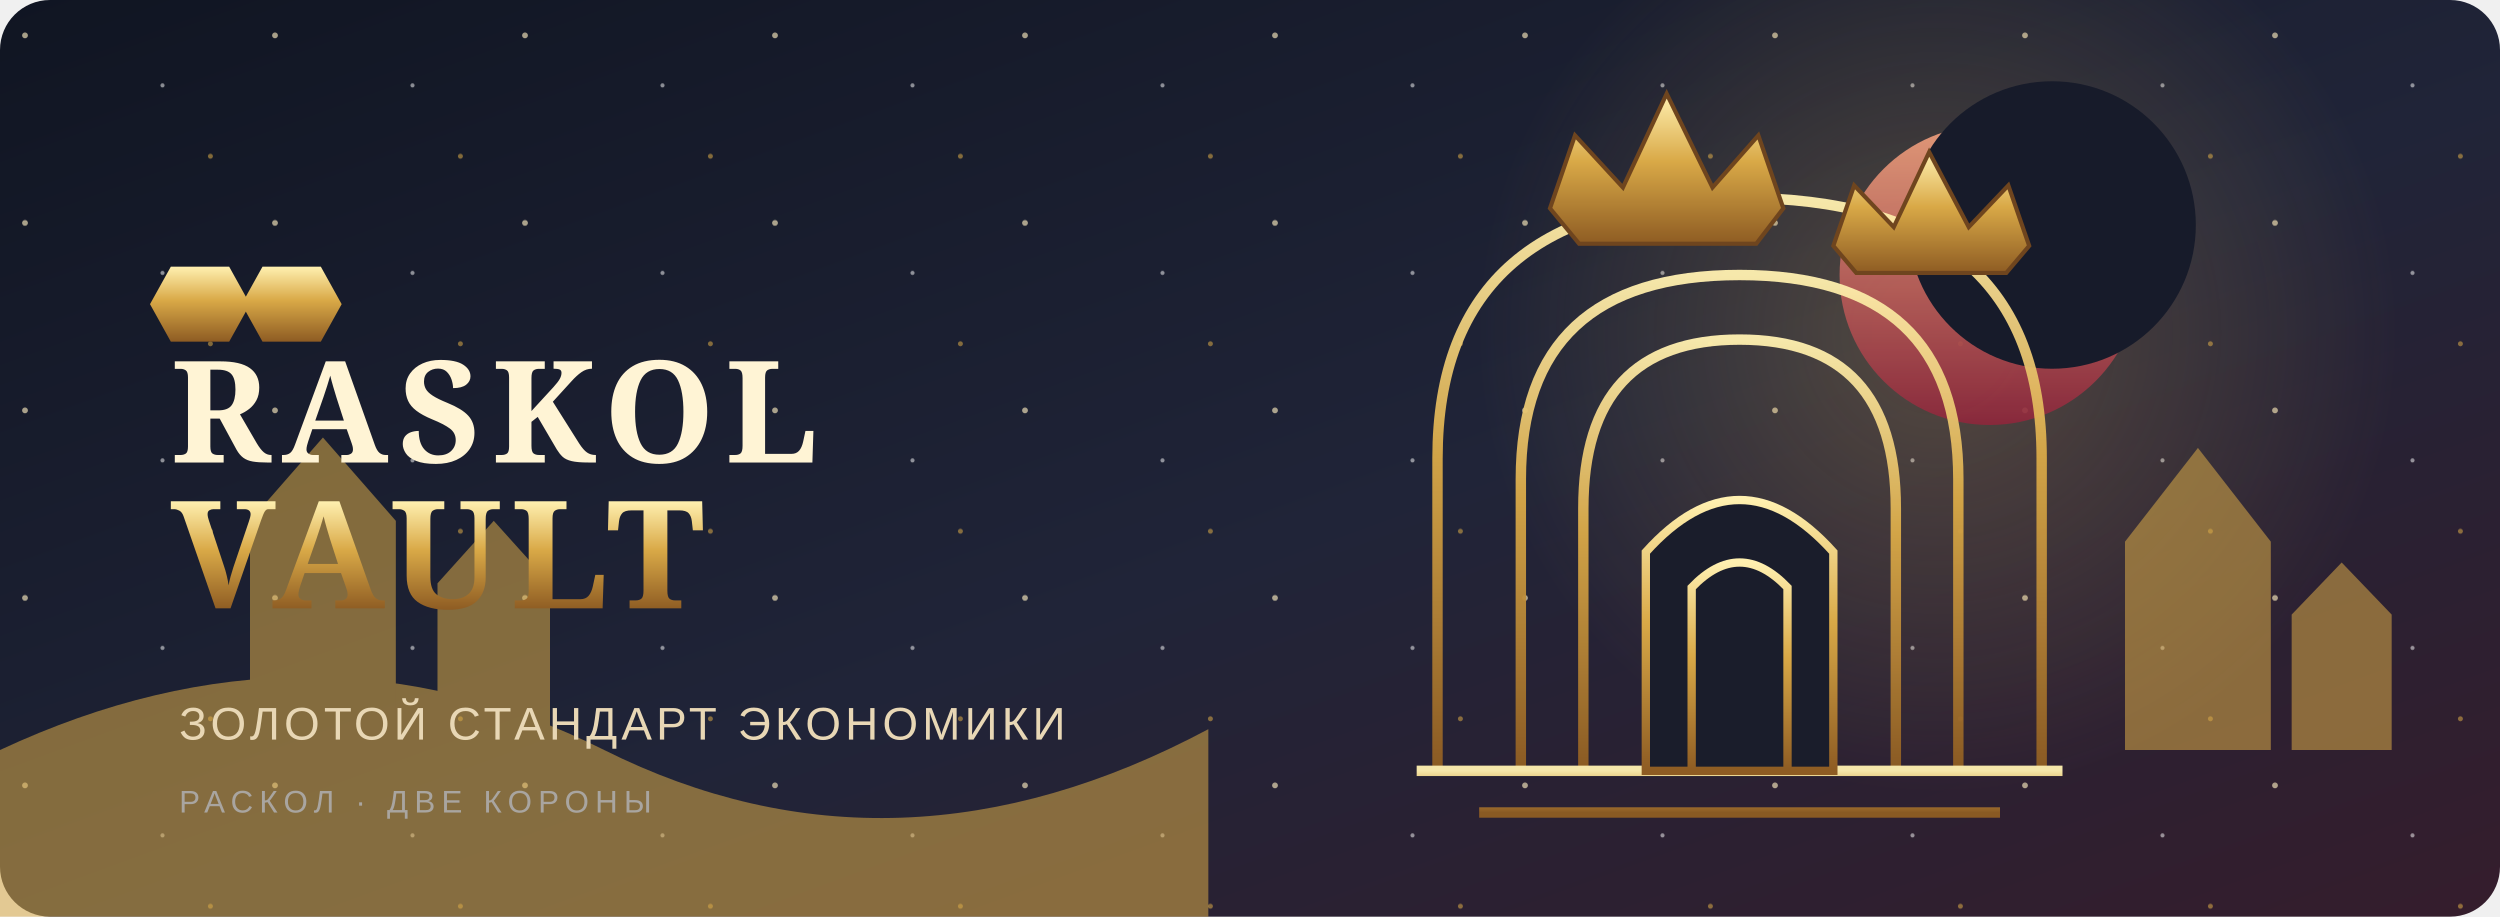
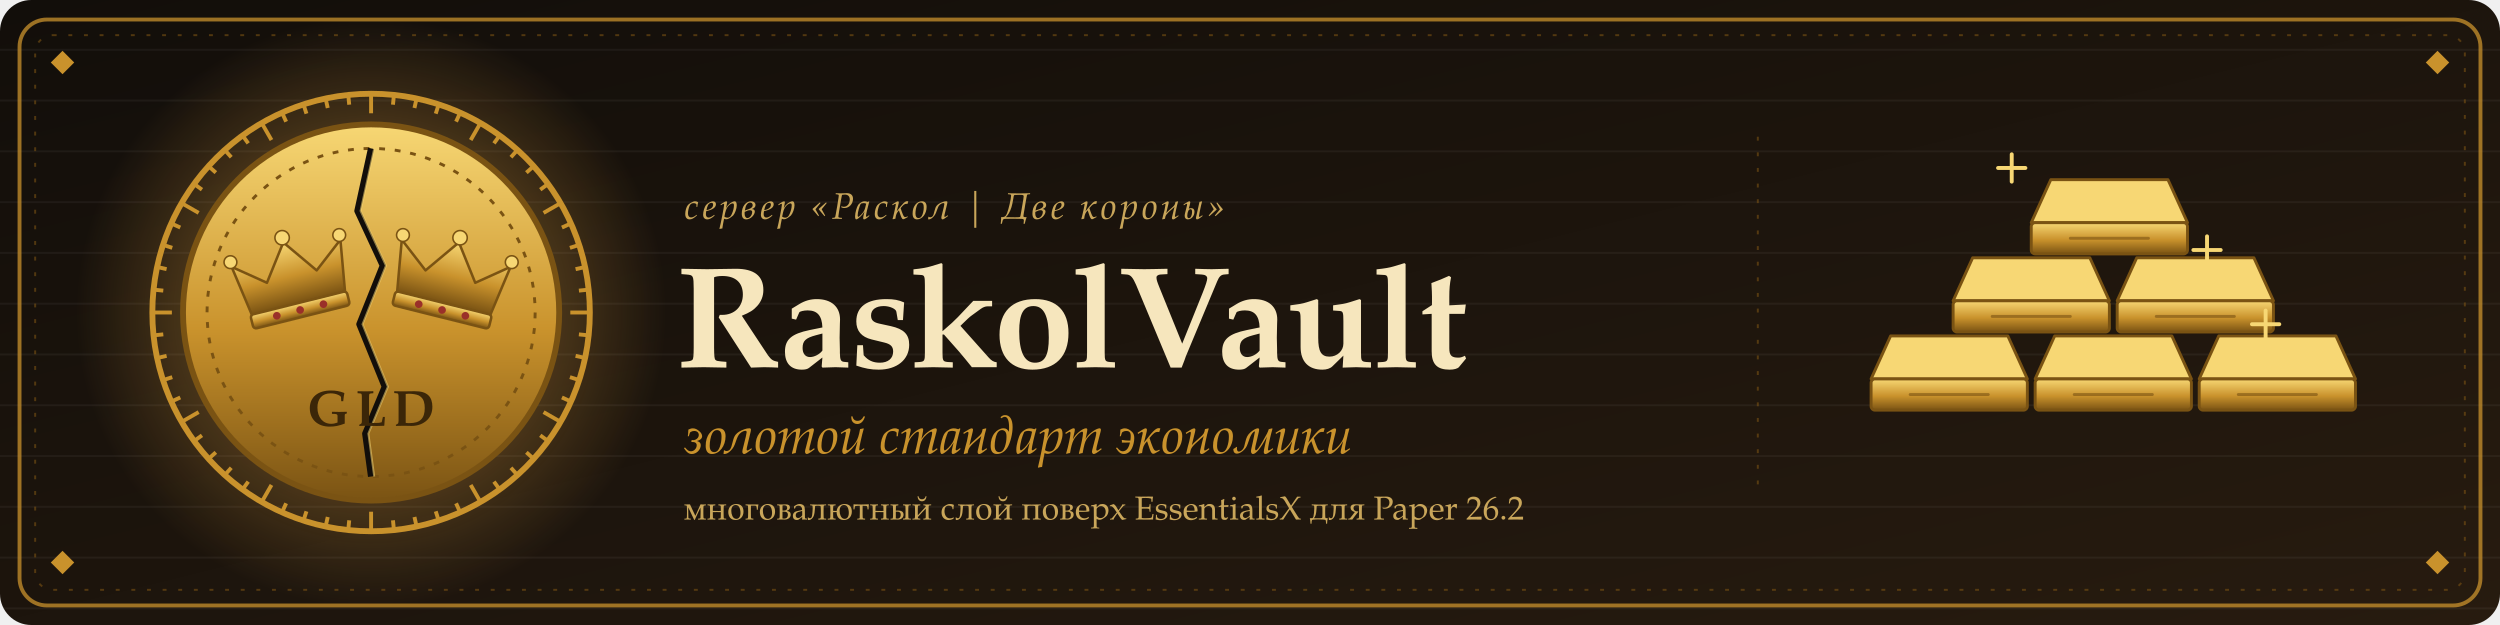
- <svg xmlns="http://www.w3.org/2000/svg" width="1200" height="440" viewBox="0 0 1200 440" role="img" aria-labelledby="title desc">
+ <svg xmlns="http://www.w3.org/2000/svg" viewBox="0 0 1280 320" width="1280" height="320" role="img" aria-label="RaskolVault — золотой стандарт экономики РАСКОЛ">
  <defs>
-     <linearGradient id="bg" x2="1" y2="1">
-       <stop stop-color="#101522" />
-       <stop offset=".55" stop-color="#202438" />
-       <stop offset="1" stop-color="#351d2c" />
+     <linearGradient id="bg" x1="0" y1="0" x2="1" y2="1">
+       <stop offset="0" stop-color="#120e0a" />
+       <stop offset="1" stop-color="#271b0f" />
    </linearGradient>
-     <linearGradient id="gold" x2="0" y2="1">
-       <stop stop-color="#fff0b0" />
-       <stop offset=".45" stop-color="#d9a947" />
-       <stop offset="1" stop-color="#8e5c23" />
+     <linearGradient id="gold" x1="0" y1="0" x2="0" y2="1">
+       <stop offset="0" stop-color="#f7d774" />
+       <stop offset=".55" stop-color="#c9922c" />
+       <stop offset="1" stop-color="#7a5313" />
    </linearGradient>
-     <linearGradient id="red" x2="0" y2="1">
-       <stop stop-color="#f2a27e" />
-       <stop offset="1" stop-color="#8e263b" />
-     </linearGradient>
-     <radialGradient id="glow">
-       <stop stop-color="#e7b65a" stop-opacity=".26" />
-       <stop offset="1" stop-color="#e7b65a" stop-opacity="0" />
+     <radialGradient id="glow" cx=".5" cy=".5" r=".5">
+       <stop offset="0" stop-color="#ffb84a" stop-opacity=".55" />
+       <stop offset="1" stop-color="#ffb84a" stop-opacity="0" />
    </radialGradient>
-     <pattern id="stars" width="120" height="90" patternUnits="userSpaceOnUse">
-       <circle cx="12" cy="17" r="1.4" fill="#f8e8bd" opacity=".65" />
-       <circle cx="78" cy="41" r="1" fill="#fff" opacity=".5" />
-       <circle cx="101" cy="75" r="1.2" fill="#d9a947" opacity=".55" />
+     <pattern id="ledger" width="40" height="26" patternUnits="userSpaceOnUse">
+       <path d="M0 25.5H40" stroke="#ffffff" stroke-opacity=".045" stroke-width="1" />
    </pattern>
  </defs>
-   <rect width="1200" height="440" rx="24" fill="url(#bg)" />
-   <rect width="1200" height="440" rx="24" fill="url(#stars)" />
-   <circle cx="930" cy="160" r="220" fill="url(#glow)" />
-   <circle cx="955" cy="132" r="72" fill="url(#red)" opacity=".9" />
-   <circle cx="985" cy="108" r="69" fill="#171b2a" />
-   <g fill="none" stroke="url(#gold)" stroke-width="5" opacity=".95">
-     <path d="M690 370V220Q690 95 835 95Q980 95 980 220V370" />
-     <path d="M730 370V230Q730 132 835 132Q940 132 940 230V370" />
-     <path d="M760 370V244Q760 163 835 163Q910 163 910 244V370" />
-     <path d="M680 370H990M710 390H960" />
+   <rect width="1280" height="320" rx="16" fill="url(#bg)" />
+   <rect width="1280" height="320" rx="16" fill="url(#ledger)" />
+   <rect x="10" y="10" width="1260" height="300" rx="14" fill="none" stroke="#c9922c" stroke-opacity=".75" stroke-width="2" />
+   <rect x="18" y="18" width="1244" height="284" rx="9" fill="none" stroke="#7a5313" stroke-opacity=".6" stroke-width="1" stroke-dasharray="2 6" />
+   <path d="M32 26L38 32L32 38L26 32Z" fill="#c9922c" />
+   <path d="M1248 26L1254 32L1248 38L1242 32Z" fill="#c9922c" />
+   <path d="M32 282L38 288L32 294L26 288Z" fill="#c9922c" />
+   <path d="M1248 282L1254 288L1248 294L1242 288Z" fill="#c9922c" />
+   <g>
+     <circle cx="190" cy="160" r="151" fill="url(#glow)" />
+     <g stroke="#c9922c" stroke-width="2" fill="none">
+       <circle cx="190" cy="160" r="112" stroke-width="3" />
+       <path d="M190.0 58.0L190.0 48.0" />
+       <path d="M201.2 53.6L201.7 48.6" />
+       <path d="M212.2 55.3L213.3 50.4" />
+       <path d="M223.1 58.2L224.6 53.5" />
+       <path d="M233.5 62.3L235.6 57.7" />
+       <path d="M241.0 71.7L246.0 63.0" />
+       <path d="M252.9 73.4L255.8 69.4" />
+       <path d="M261.6 80.5L264.9 76.8" />
+       <path d="M269.5 88.4L273.2 85.1" />
+       <path d="M276.6 97.1L280.6 94.2" />
+       <path d="M278.3 109.0L287.0 104.0" />
+       <path d="M287.7 116.5L292.3 114.4" />
+       <path d="M291.8 126.9L296.5 125.4" />
+       <path d="M294.7 137.8L299.6 136.7" />
+       <path d="M296.4 148.8L301.4 148.3" />
+       <path d="M292.0 160.0L302.0 160.0" />
+       <path d="M296.4 171.2L301.4 171.7" />
+       <path d="M294.7 182.2L299.6 183.3" />
+       <path d="M291.8 193.1L296.5 194.6" />
+       <path d="M287.7 203.5L292.3 205.6" />
+       <path d="M278.3 211.0L287.0 216.0" />
+       <path d="M276.6 222.9L280.6 225.8" />
+       <path d="M269.5 231.6L273.2 234.9" />
+       <path d="M261.6 239.5L264.9 243.2" />
+       <path d="M252.9 246.6L255.8 250.6" />
+       <path d="M241.0 248.3L246.0 257.0" />
+       <path d="M233.5 257.7L235.6 262.3" />
+       <path d="M223.1 261.8L224.6 266.5" />
+       <path d="M212.2 264.7L213.3 269.6" />
+       <path d="M201.2 266.4L201.7 271.4" />
+       <path d="M190.0 262.0L190.0 272.0" />
+       <path d="M178.8 266.4L178.3 271.4" />
+       <path d="M167.8 264.7L166.7 269.6" />
+       <path d="M156.9 261.8L155.4 266.5" />
+       <path d="M146.5 257.7L144.4 262.3" />
+       <path d="M139.0 248.3L134.0 257.0" />
+       <path d="M127.1 246.6L124.2 250.6" />
+       <path d="M118.4 239.5L115.1 243.2" />
+       <path d="M110.5 231.6L106.8 234.9" />
+       <path d="M103.4 222.9L99.4 225.8" />
+       <path d="M101.7 211.0L93.0 216.0" />
+       <path d="M92.3 203.5L87.7 205.6" />
+       <path d="M88.2 193.1L83.5 194.6" />
+       <path d="M85.3 182.2L80.4 183.3" />
+       <path d="M83.6 171.2L78.6 171.7" />
+       <path d="M88.0 160.0L78.0 160.0" />
+       <path d="M83.6 148.8L78.6 148.3" />
+       <path d="M85.3 137.8L80.4 136.7" />
+       <path d="M88.2 126.9L83.5 125.4" />
+       <path d="M92.3 116.5L87.7 114.4" />
+       <path d="M101.7 109.0L93.0 104.0" />
+       <path d="M103.4 97.1L99.4 94.2" />
+       <path d="M110.5 88.4L106.8 85.1" />
+       <path d="M118.4 80.5L115.1 76.8" />
+       <path d="M127.1 73.4L124.2 69.4" />
+       <path d="M139.0 71.7L134.0 63.0" />
+       <path d="M146.5 62.3L144.4 57.7" />
+       <path d="M156.9 58.2L155.4 53.5" />
+       <path d="M167.8 55.3L166.7 50.4" />
+       <path d="M178.8 53.6L178.3 48.6" />
+       <animateTransform attributeName="transform" type="rotate" from="0 190 160" to="360 190 160" dur="120s" repeatCount="indefinite" />
+     </g>
+     <circle cx="190" cy="160" r="96.3" fill="url(#gold)" stroke="#7a5313" stroke-width="3" />
+     <circle cx="190" cy="160" r="84.0" fill="none" stroke="#7a5313" stroke-width="1.5" stroke-dasharray="3 5" />
+     <g transform="translate(150.0 144.0) rotate(-14) scale(0.82)">
+       <path d="M-30 14L-35 -18L-16 -3L0 -25L16 -3L35 -18L30 14Z" fill="url(#gold)" stroke="#7a5313" stroke-width="1.6" stroke-linejoin="round" />
+       <rect x="-31" y="14" width="62" height="9" rx="2" fill="url(#gold)" stroke="#7a5313" stroke-width="1.6" />
+       <circle cx="-35" cy="-21" r="4" fill="#f7d774" stroke="#7a5313" />
+       <circle cx="0" cy="-28" r="4.5" fill="#f7d774" stroke="#7a5313" />
+       <circle cx="35" cy="-21" r="4" fill="#f7d774" stroke="#7a5313" />
+       <circle cx="-15" cy="18.5" r="2.4" fill="#9a3029" />
+       <circle cx="0" cy="18.5" r="2.4" fill="#9a3029" />
+       <circle cx="15" cy="18.5" r="2.4" fill="#9a3029" />
+     </g>
+     <g transform="translate(230.0 144.0) rotate(14) scale(0.82)">
+       <path d="M-30 14L-35 -18L-16 -3L0 -25L16 -3L35 -18L30 14Z" fill="url(#gold)" stroke="#7a5313" stroke-width="1.6" stroke-linejoin="round" />
+       <rect x="-31" y="14" width="62" height="9" rx="2" fill="url(#gold)" stroke="#7a5313" stroke-width="1.6" />
+       <circle cx="-35" cy="-21" r="4" fill="#f7d774" stroke="#7a5313" />
+       <circle cx="0" cy="-28" r="4.5" fill="#f7d774" stroke="#7a5313" />
+       <circle cx="35" cy="-21" r="4" fill="#f7d774" stroke="#7a5313" />
+       <circle cx="-15" cy="18.5" r="2.4" fill="#9a3029" />
+       <circle cx="0" cy="18.5" r="2.4" fill="#9a3029" />
+       <circle cx="15" cy="18.5" r="2.4" fill="#9a3029" />
+     </g>
+     <path d="M190 76.0L183.0 108.0L196.0 136.0L184.0 166.0L197.0 198.0L187.0 222.0L190 244.0" fill="none" stroke="#120e0a" stroke-width="3.2" stroke-linejoin="round" />
+     <path d="M190 76.0L183.0 108.0L196.0 136.0L184.0 166.0L197.0 198.0L187.0 222.0L190 244.0" fill="none" stroke="#f7d774" stroke-opacity=".55" stroke-width="1" transform="translate(1.6 0)" />
+     <text x="190" y="218.0" text-anchor="middle" font-family="Georgia, 'Palatino Linotype', 'Times New Roman', serif" font-weight="700" font-size="26" fill="#3b2608" letter-spacing="3">GLD</text>
  </g>
-   <g fill="#1a1d2b" stroke="url(#gold)" stroke-width="4">
-     <path d="M790 370V265Q835 215 880 265V370Z" />
-     <path d="M812 370V282Q835 258 858 282V370Z" />
+   <g font-family="Georgia, 'Palatino Linotype', 'Times New Roman', serif">
+     <text x="350" y="112" font-size="19" font-style="italic" fill="#c9a65a" letter-spacing="1.5">сервер «Раскол | Две короны»</text>
+     <text x="346" y="188" font-size="74" font-weight="700" fill="#f6e6bd" letter-spacing="-1">RaskolVault</text>
+     <text x="350" y="232" font-size="27" font-style="italic" fill="#c9922c">золотой стандарт экономики</text>
+     <text x="350" y="266" font-size="17" fill="#c9a65a">многовалютный слой поверх EssentialsX для Paper 26.2</text>
  </g>
-   <g fill="url(#gold)" stroke="#6f451e" stroke-width="2">
-     <path d="M744 100l12-35 23 25 21-45 22 45 22-25 12 35-13 17h-85z" />
-     <path d="M880 118l10-29 19 20 17-36 19 36 19-20 10 29-11 13h-72z" />
+   <path d="M900 70V250" stroke="#7a5313" stroke-opacity=".6" stroke-dasharray="2 6" />
+   <g>
+     <g transform="translate(1040 92)">
+       <path d="M0 22L10 0H70L80 22Z" fill="#f7d774" stroke="#7a5313" stroke-width="1.5" stroke-linejoin="round" />
+       <rect y="22" width="80" height="16" rx="2" fill="url(#gold)" stroke="#7a5313" stroke-width="1.5" />
+       <path d="M20 30H60" stroke="#7a5313" stroke-opacity=".6" stroke-width="1.5" stroke-linecap="round" />
+     </g>
+     <g transform="translate(1000 132)">
+       <path d="M0 22L10 0H70L80 22Z" fill="#f7d774" stroke="#7a5313" stroke-width="1.5" stroke-linejoin="round" />
+       <rect y="22" width="80" height="16" rx="2" fill="url(#gold)" stroke="#7a5313" stroke-width="1.5" />
+       <path d="M20 30H60" stroke="#7a5313" stroke-opacity=".6" stroke-width="1.5" stroke-linecap="round" />
+     </g>
+     <g transform="translate(1084 132)">
+       <path d="M0 22L10 0H70L80 22Z" fill="#f7d774" stroke="#7a5313" stroke-width="1.5" stroke-linejoin="round" />
+       <rect y="22" width="80" height="16" rx="2" fill="url(#gold)" stroke="#7a5313" stroke-width="1.5" />
+       <path d="M20 30H60" stroke="#7a5313" stroke-opacity=".6" stroke-width="1.5" stroke-linecap="round" />
+     </g>
+     <g transform="translate(958 172)">
+       <path d="M0 22L10 0H70L80 22Z" fill="#f7d774" stroke="#7a5313" stroke-width="1.5" stroke-linejoin="round" />
+       <rect y="22" width="80" height="16" rx="2" fill="url(#gold)" stroke="#7a5313" stroke-width="1.5" />
+       <path d="M20 30H60" stroke="#7a5313" stroke-opacity=".6" stroke-width="1.5" stroke-linecap="round" />
+     </g>
+     <g transform="translate(1042 172)">
+       <path d="M0 22L10 0H70L80 22Z" fill="#f7d774" stroke="#7a5313" stroke-width="1.5" stroke-linejoin="round" />
+       <rect y="22" width="80" height="16" rx="2" fill="url(#gold)" stroke="#7a5313" stroke-width="1.5" />
+       <path d="M20 30H60" stroke="#7a5313" stroke-opacity=".6" stroke-width="1.5" stroke-linecap="round" />
+     </g>
+     <g transform="translate(1126 172)">
+       <path d="M0 22L10 0H70L80 22Z" fill="#f7d774" stroke="#7a5313" stroke-width="1.5" stroke-linejoin="round" />
+       <rect y="22" width="80" height="16" rx="2" fill="url(#gold)" stroke="#7a5313" stroke-width="1.5" />
+       <path d="M20 30H60" stroke="#7a5313" stroke-opacity=".6" stroke-width="1.5" stroke-linecap="round" />
+     </g>
+     <path d="M1030 79V93M1023 86H1037" stroke="#f7d774" stroke-width="2" stroke-linecap="round">
+       <animate attributeName="opacity" values="0;1;0" dur="3.2s" begin="0s" repeatCount="indefinite" />
+     </path>
+     <path d="M1130 121V135M1123 128H1137" stroke="#f7d774" stroke-width="2" stroke-linecap="round">
+       <animate attributeName="opacity" values="0;1;0" dur="4s" begin="1.2s" repeatCount="indefinite" />
+     </path>
+     <path d="M1160 159V173M1153 166H1167" stroke="#f7d774" stroke-width="2" stroke-linecap="round">
+       <animate attributeName="opacity" values="0;1;0" dur="3.6s" begin="2.1s" repeatCount="indefinite" />
+     </path>
  </g>
-   <g fill="#d9a947" opacity=".55">
-     <path d="M0 360Q150 290 290 360T580 350V440H0Z" />
-     <path d="M120 350V250l35-40 35 40v100M210 350V280l27-30 27 30v70M1020 360V260l35-45 35 45v100M1100 360V295l24-25 24 25v65" />
-   </g>
-   <g fill="url(#gold)">
-     <path d="M82 128h28l10 18-10 18H82l-10-18z" />
-     <path d="M126 128h28l10 18-10 18h-28l-10-18z" />
-   </g>
-   <text x="82" y="222" fill="#fff4d5" font-family="Georgia,serif" font-size="68" letter-spacing="5" font-weight="bold">RASKOL</text>
-   <text x="82" y="292" fill="url(#gold)" font-family="Georgia,serif" font-size="72" letter-spacing="4" font-weight="bold">VAULT</text>
-   <path d="M84 316H520" stroke="url(#gold)" stroke-width="2" />
-   <text x="86" y="355" fill="#e8d7b5" font-family="Arial,sans-serif" font-size="22" letter-spacing="2">ЗОЛОТОЙ СТАНДАРТ ЭКОНОМИКИ</text>
-   <text x="86" y="390" fill="#a9a5a0" font-family="Arial,sans-serif" font-size="15" letter-spacing="3">РАСКОЛ · ДВЕ КОРОНЫ</text>
</svg>
